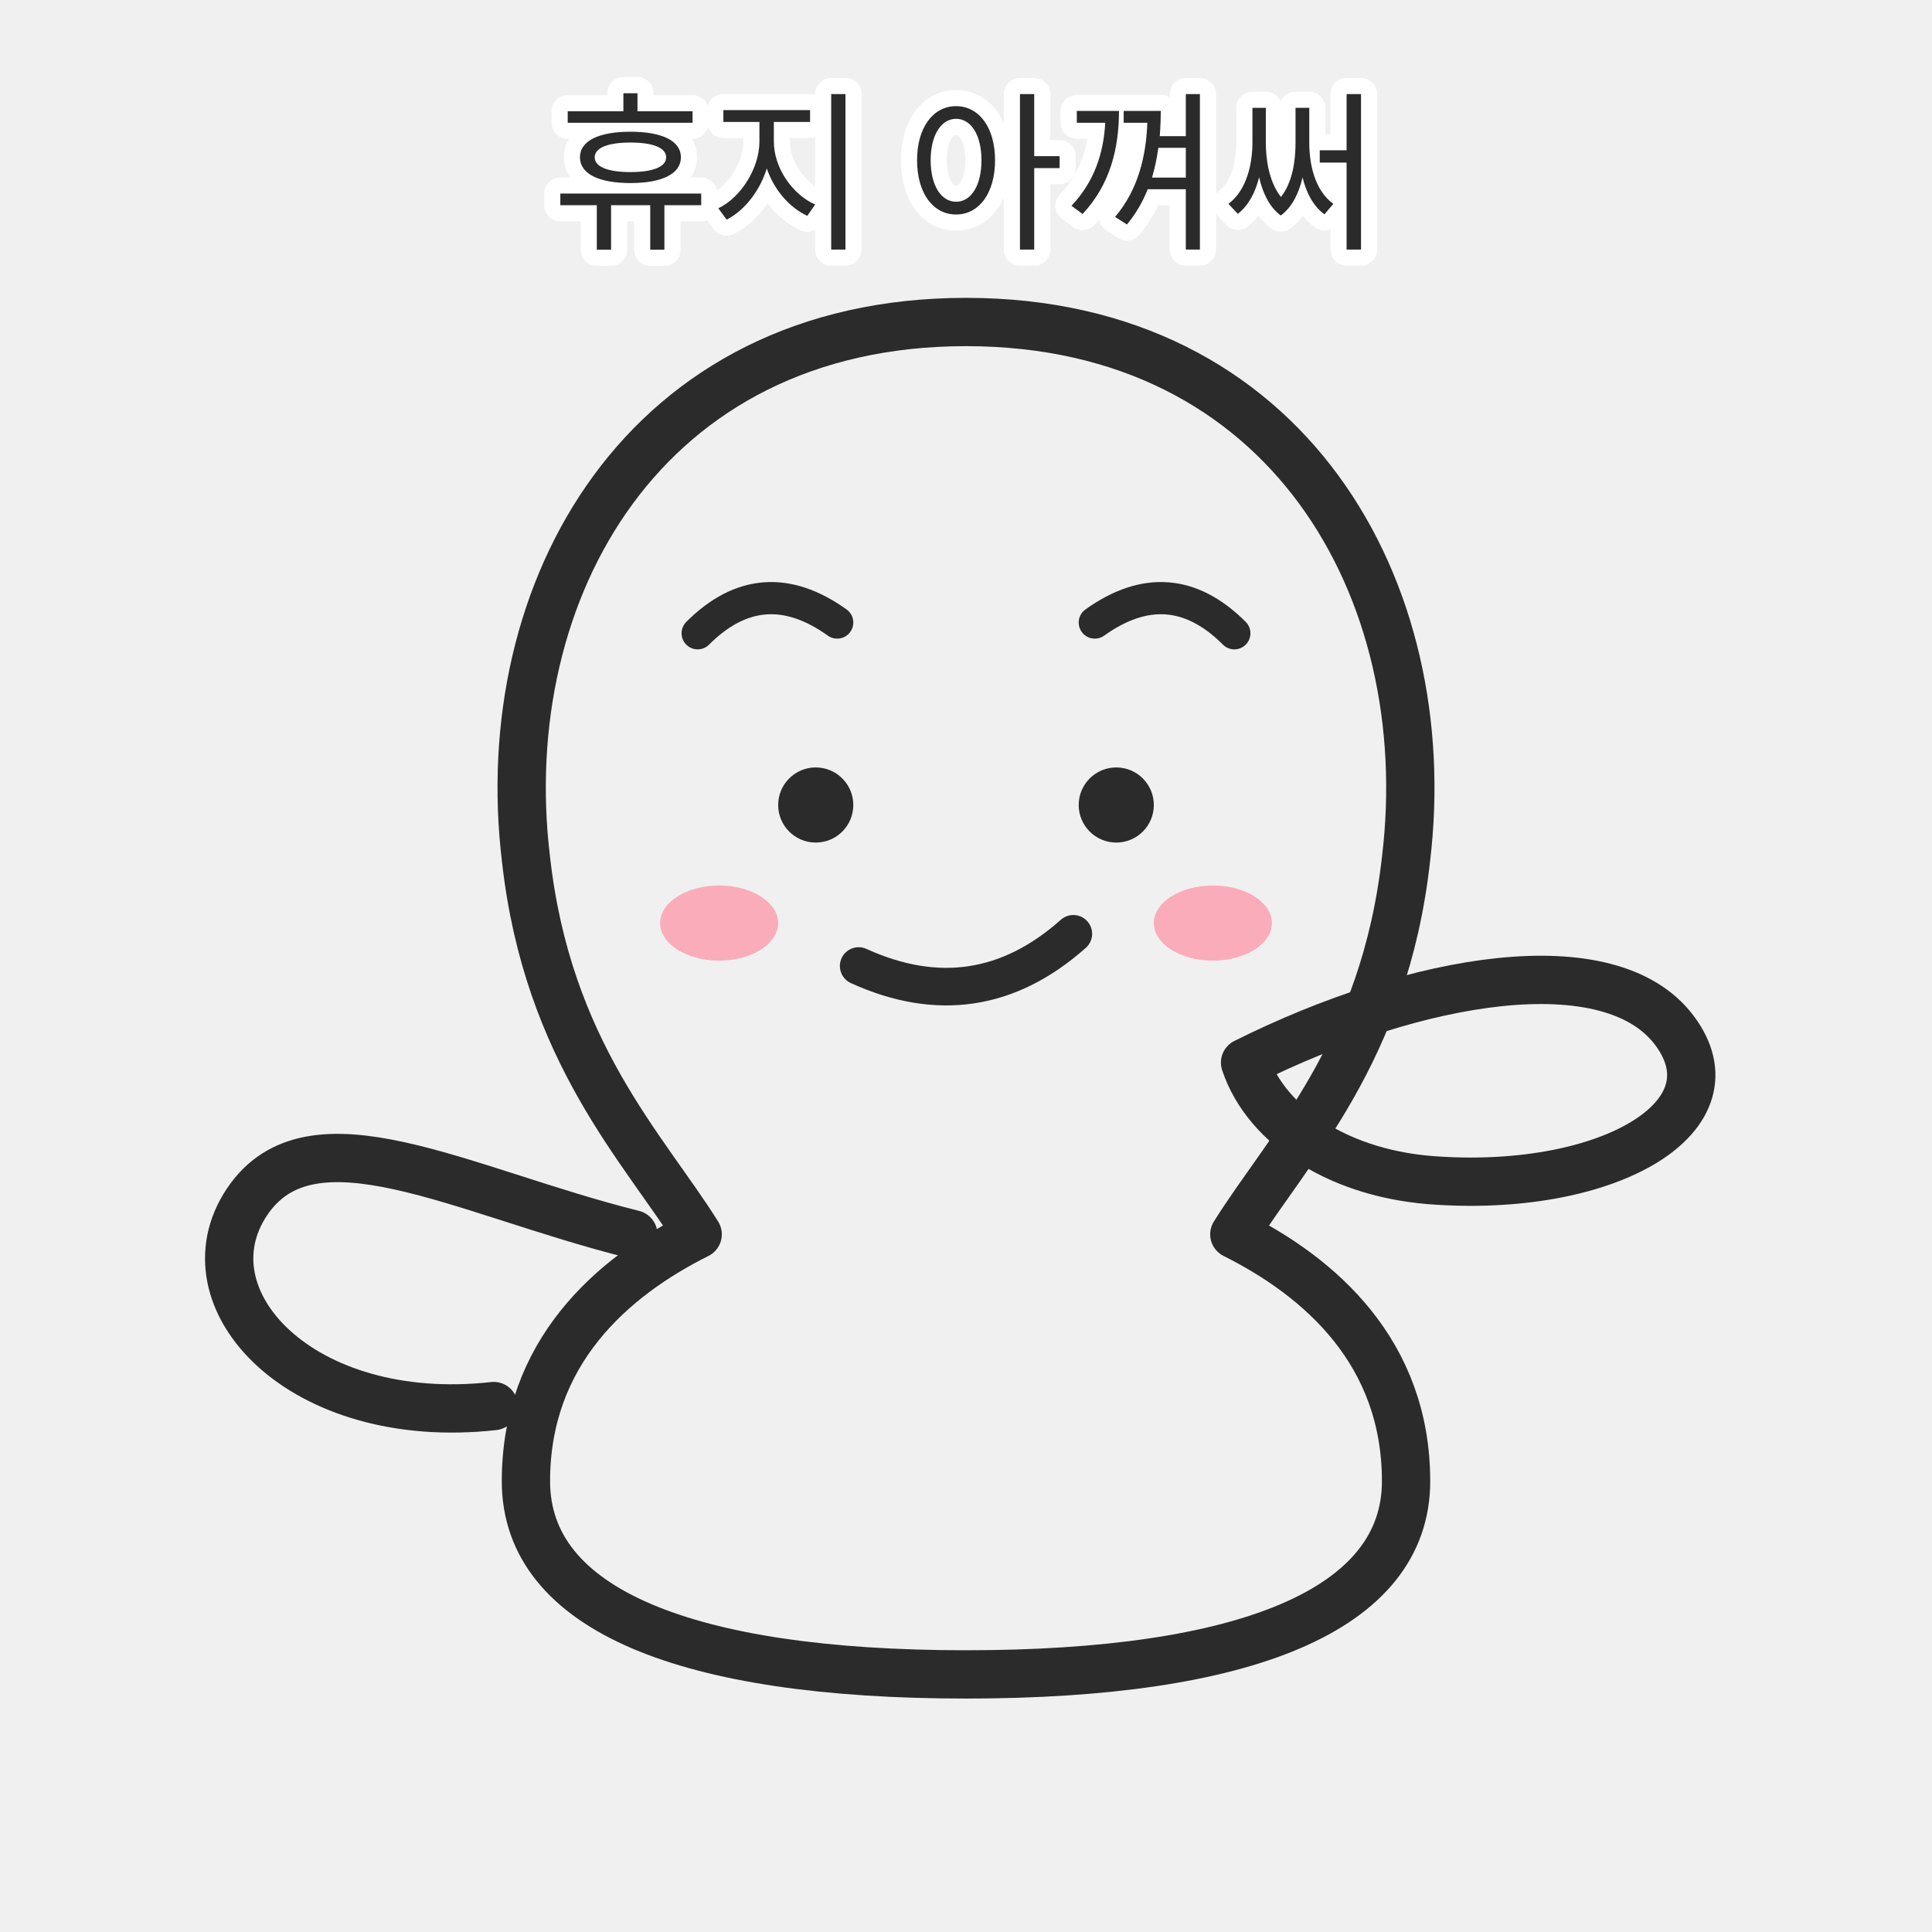
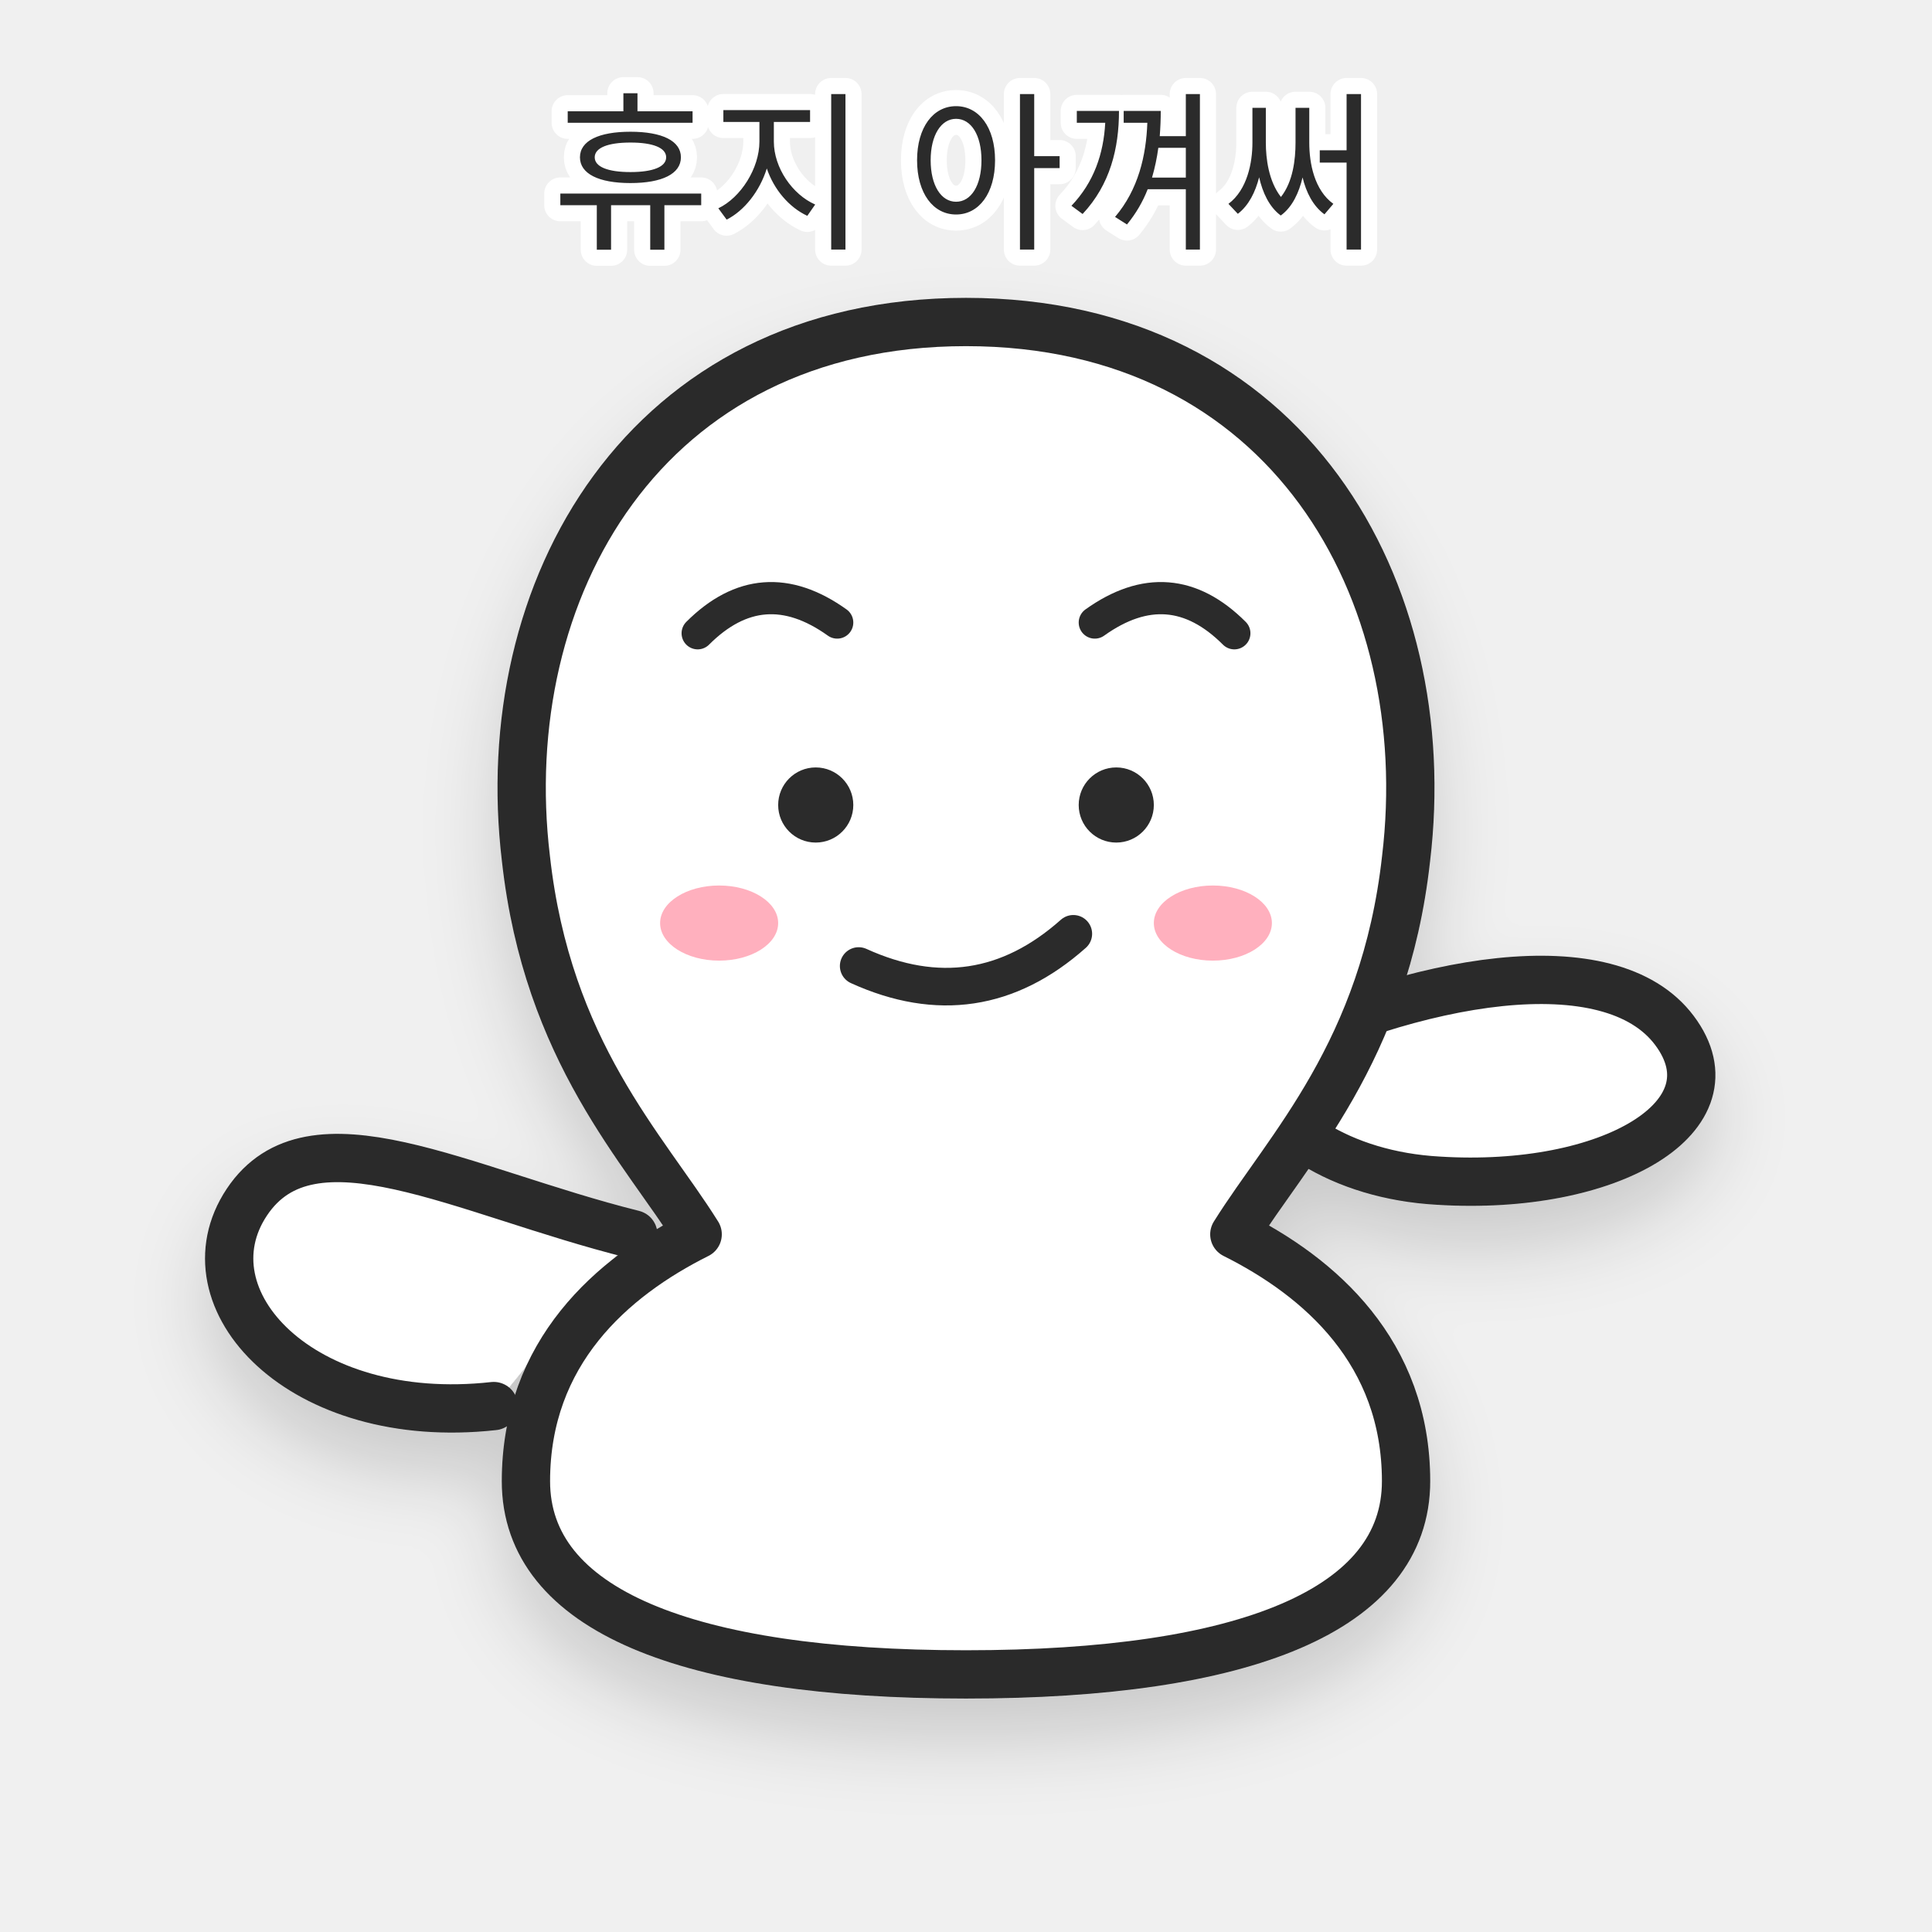
<svg xmlns="http://www.w3.org/2000/svg" width="360" height="360" viewBox="0 0 360 360">
-   <g fill="none" stroke="#2B2B2B" stroke-width="9" stroke-linecap="round" stroke-linejoin="round">
-     <path d="M180,60 C240,60 268,110 262,160 C258,196 240,214 230,230 C246,238 262,252 262,276 C262,300 232,312 180,312 C128,312 98,300 98,276 C98,252 114,238 130,230 C120,214 102,196 98,160 C92,110 120,60 180,60 Z" />
-     <path d="M118,230 C86,222 58,206 46,224 C34,242 56,266 92,262 M232,198 C264,182 300,176 312,192 C324,208 300,222 268,220 C250,219 236,210 232,198" />
+   <defs>
+     <filter id="dropshadow" x="-30%" y="-20%" width="160%" height="150%">
+       <feDropShadow dx="0" dy="8" stdDeviation="7" flood-color="#000000" flood-opacity="0.16" />
+     </filter>
+   </defs>
+   <g filter="url(#dropshadow)">
+     <g fill="#FFFFFF" stroke="#2B2B2B" stroke-width="9" stroke-linejoin="round" stroke-linecap="round">
+       <path d="M118,230 C86,222 58,206 46,224 C34,242 56,266 92,262 M232,198 C264,182 300,176 312,192 C324,208 300,222 268,220 C250,219 236,210 232,198" />
+       <path d="M180,60 C240,60 268,110 262,160 C258,196 240,214 230,230 C246,238 262,252 262,276 C262,300 232,312 180,312 C128,312 98,300 98,276 C98,252 114,238 130,230 C120,214 102,196 98,160 C92,110 120,60 180,60 Z" />
+     </g>
  </g>
  <path d="M130,118 Q142,106 156,116" fill="none" stroke="#2B2B2B" stroke-width="6" stroke-linecap="round" />
  <path d="M230,118 Q218,106 204,116" fill="none" stroke="#2B2B2B" stroke-width="6" stroke-linecap="round" />
  <circle cx="152" cy="150" r="7" fill="#2B2B2B" />
  <circle cx="208" cy="150" r="7" fill="#2B2B2B" />
  <path d="M160,180 Q182,190 200,174" fill="none" stroke="#2B2B2B" stroke-width="7" stroke-linecap="round" />
  <ellipse cx="134" cy="172" rx="11" ry="7" fill="#FF8FA3" opacity="0.7" />
  <ellipse cx="226" cy="172" rx="11" ry="7" fill="#FF8FA3" opacity="0.7" />
  <text x="180" y="44" text-anchor="middle" font-family="Jua" font-size="32" fill="#2B2B2B" stroke="#ffffff" stroke-width="6" paint-order="stroke" stroke-linejoin="round">휴지 아껴써</text>
</svg>
